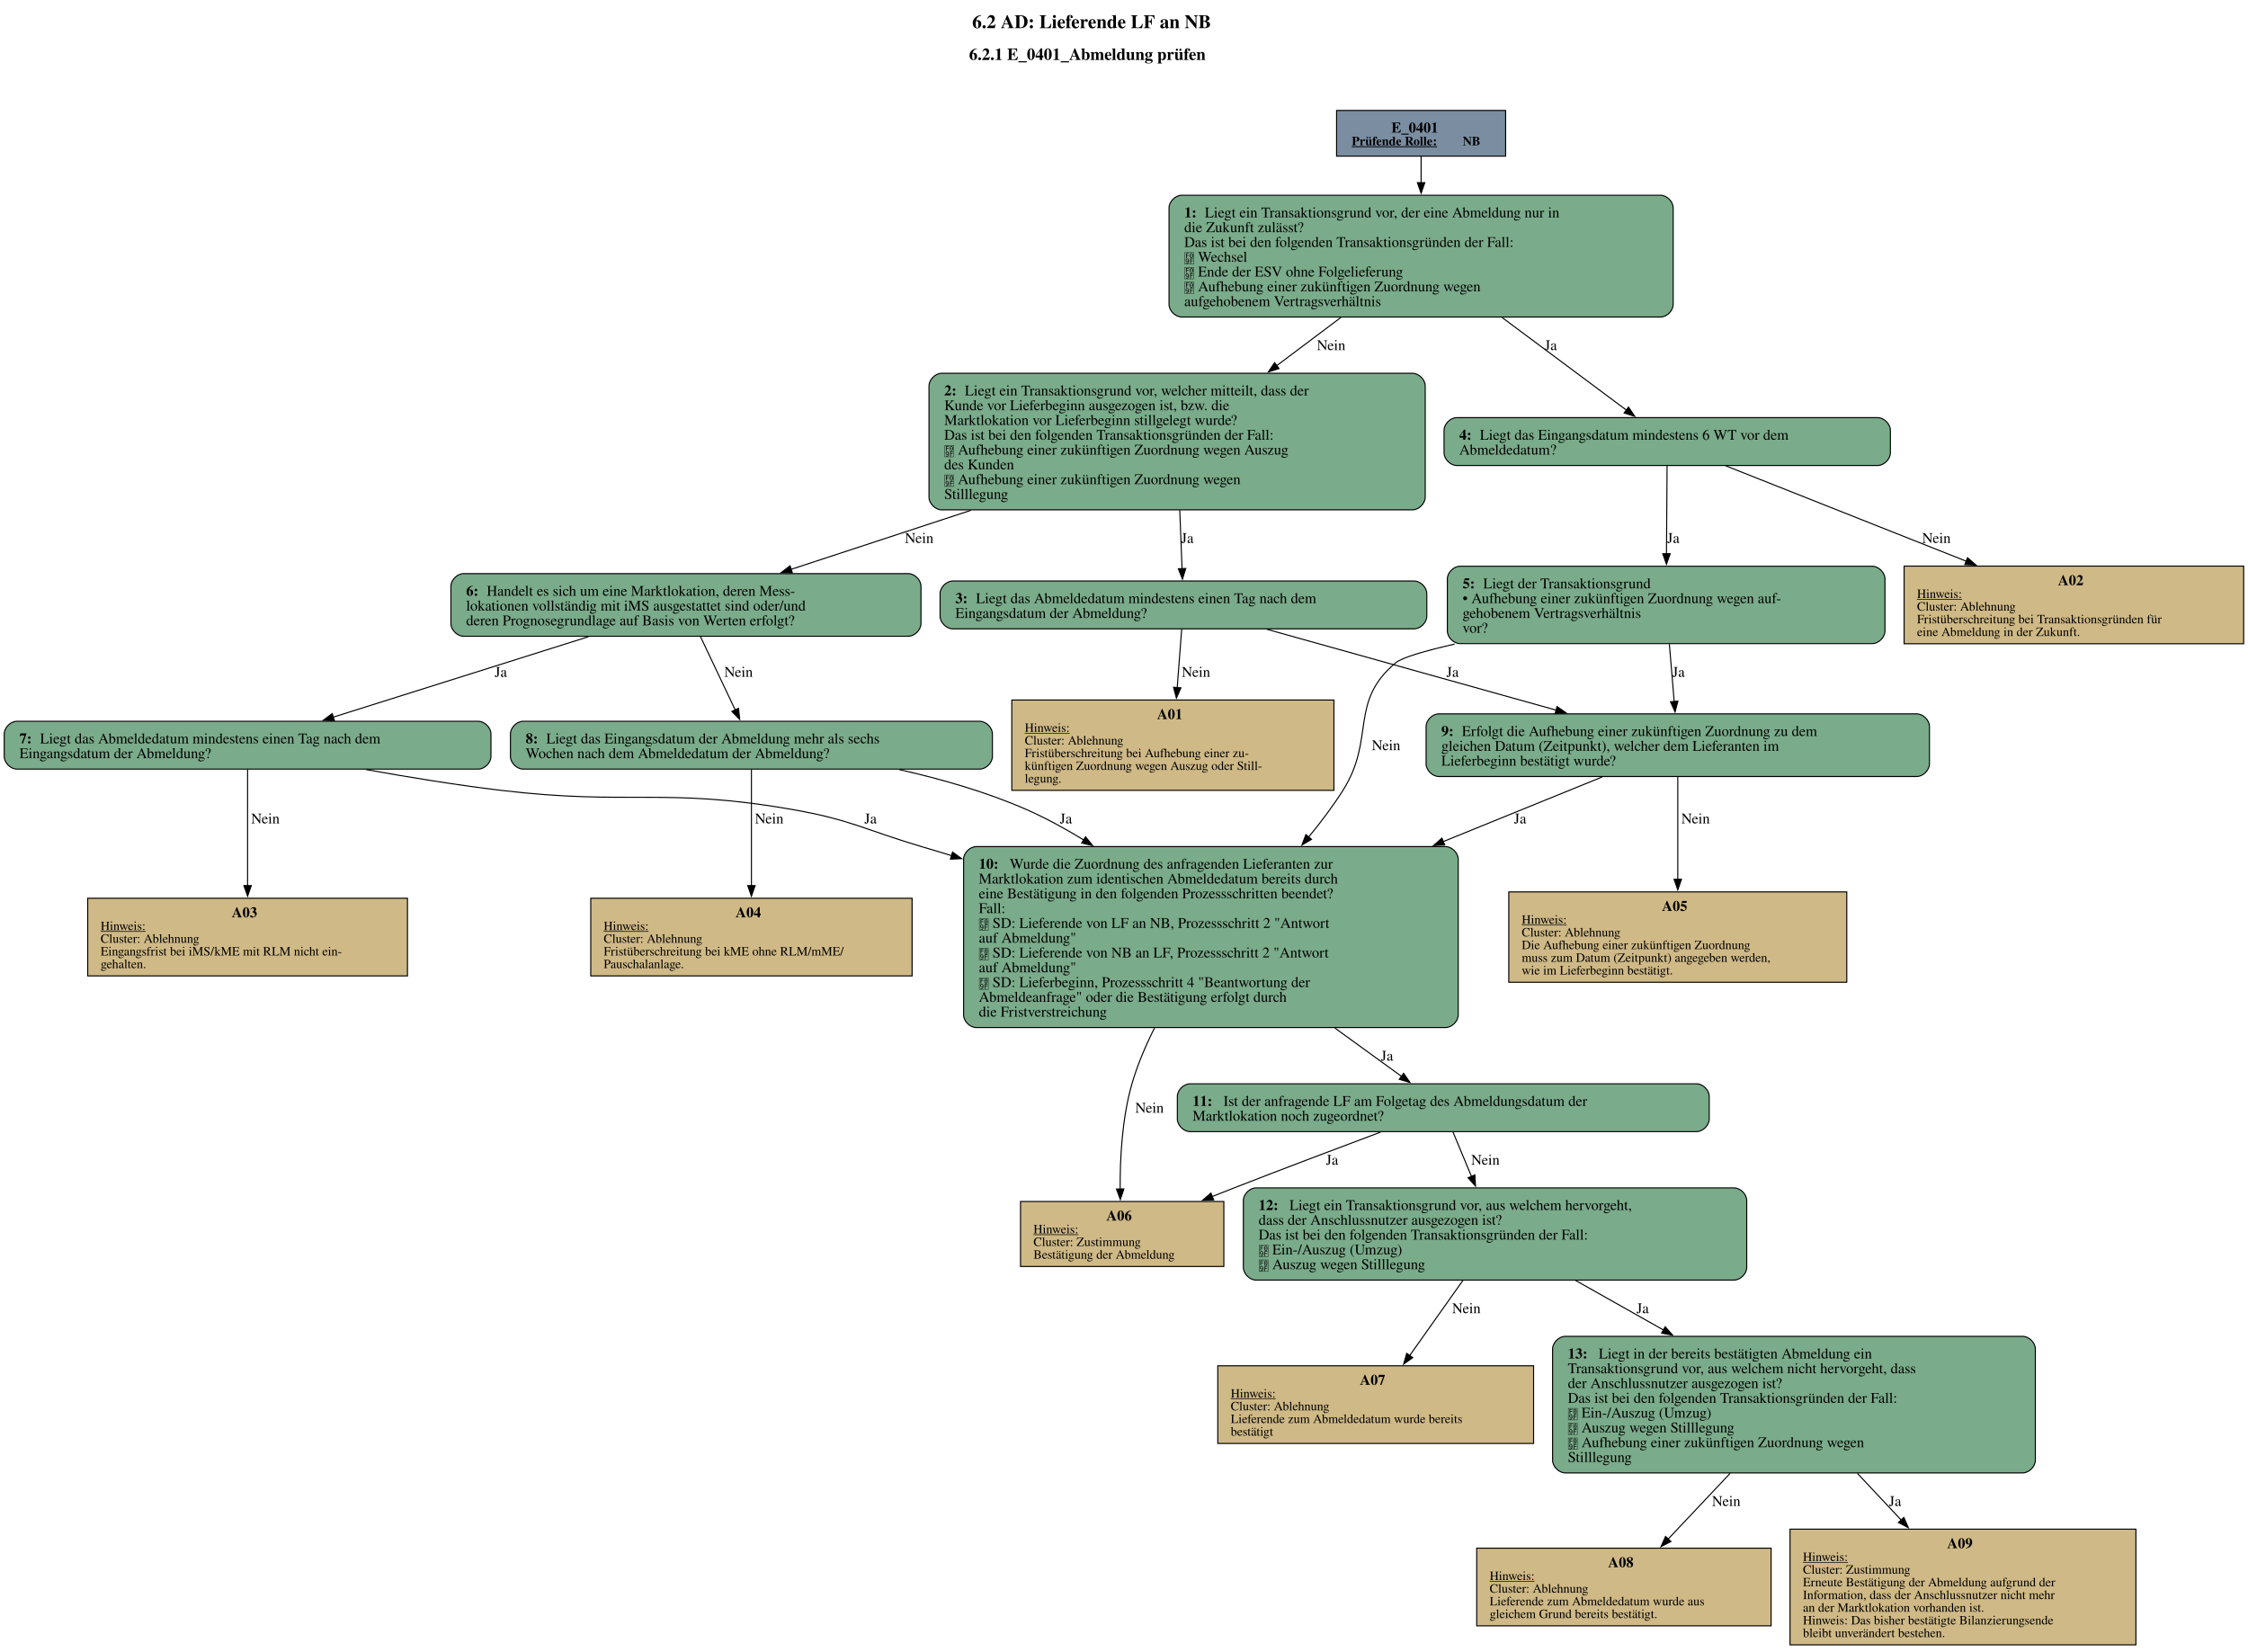
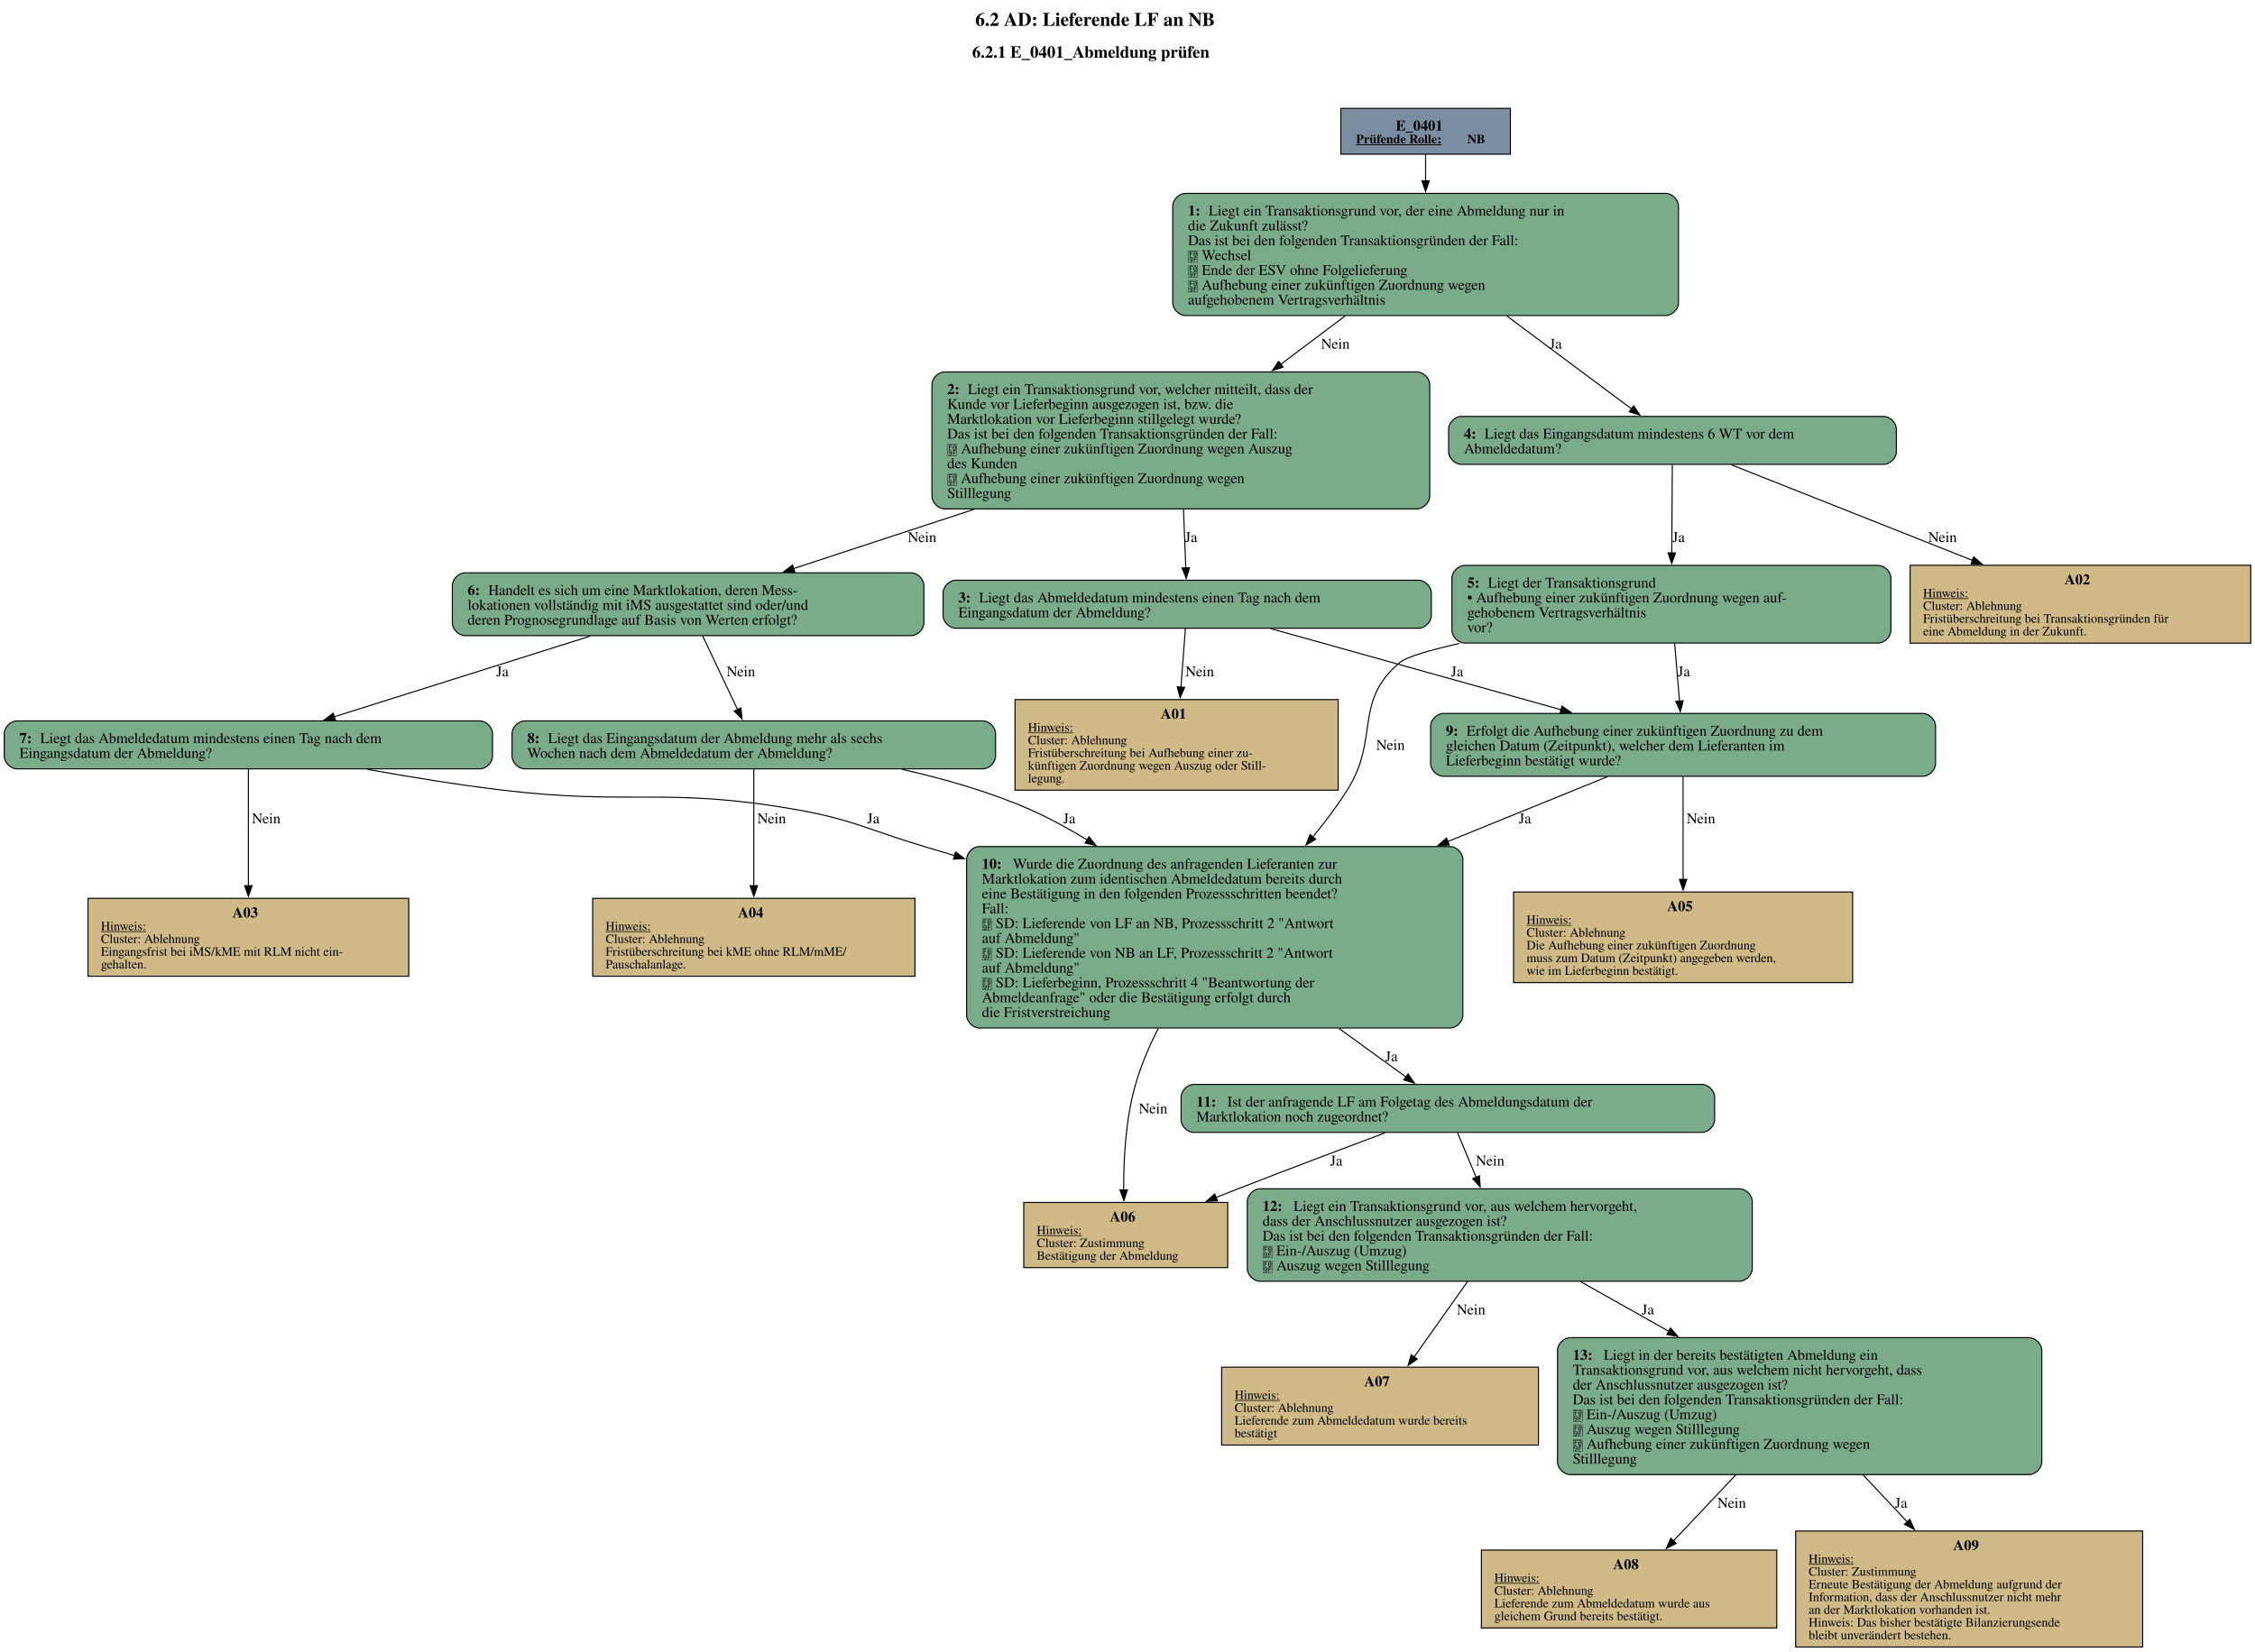
- <svg xmlns="http://www.w3.org/2000/svg" width="98pt" height="72pt" viewBox="0.00 0.00 98.32 72.00">
-   <g id="graph0" class="graph" transform="scale(0.0461977 0.0461977) rotate(0) translate(4 1554.52)">
+ <svg xmlns="http://www.w3.org/2000/svg" width="2128pt" height="1559pt" viewBox="0.00 0.00 2128.14 1558.52">
+   <g id="graph0" class="graph" transform="scale(1 1) rotate(0) translate(4 1554.52)">
    <text text-anchor="start" x="916.44" y="-1530.42" font-family="Times,serif" font-weight="bold" font-size="18.00">6.2 AD: Lieferende LF an NB</text>
    <text text-anchor="start" x="913.44" y="-1500.32" font-family="Times,serif" font-weight="bold" font-size="16.00">6.2.1 E_0401_Abmeldung prüfen</text>
    <g id="node1" class="node">
      <polygon fill="#7a8da1" stroke="black" points="1421.43,-1452.52 1261.38,-1452.52 1261.38,-1409.24 1421.43,-1409.24 1421.43,-1452.52" />
      <text text-anchor="start" x="1313.28" y="-1431.58" font-family="Times,serif" font-weight="bold" font-size="14.00">E_0401</text>
      <text text-anchor="start" x="1275.78" y="-1419.48" font-family="Times,serif" font-weight="bold" text-decoration="underline" font-size="12.00">Prüfende Rolle:</text>
      <text text-anchor="start" x="1380.78" y="-1419.48" font-family="Times,serif" font-weight="bold" font-size="12.00"> NB</text>
    </g>
    <g id="node2" class="node">
      <path fill="#7aab8a" stroke="black" d="M1568.05,-1372.24C1568.05,-1372.24 1114.75,-1372.24 1114.75,-1372.24 1108.75,-1372.24 1102.75,-1366.24 1102.75,-1360.24 1102.75,-1360.24 1102.75,-1268.96 1102.75,-1268.96 1102.75,-1262.96 1108.75,-1256.96 1114.75,-1256.96 1114.75,-1256.96 1568.05,-1256.96 1568.05,-1256.96 1574.05,-1256.96 1580.05,-1262.96 1580.05,-1268.96 1580.05,-1268.96 1580.05,-1360.24 1580.05,-1360.24 1580.05,-1366.24 1574.05,-1372.24 1568.05,-1372.24" />
      <text text-anchor="start" x="1117.15" y="-1351.3" font-family="Times,serif" font-weight="bold" font-size="14.00">1: </text>
      <text text-anchor="start" x="1136.65" y="-1351.3" font-family="Times,serif" font-size="14.00">Liegt ein Transaktionsgrund vor, der eine Abmeldung nur in</text>
      <text text-anchor="start" x="1117.15" y="-1337.3" font-family="Times,serif" font-size="14.00">die Zukunft zulässt?</text>
      <text text-anchor="start" x="1117.15" y="-1323.3" font-family="Times,serif" font-size="14.00">Das ist bei den folgenden Transaktionsgründen der Fall:</text>
      <text text-anchor="start" x="1117.15" y="-1309.3" font-family="Times,serif" font-size="14.00"> Wechsel</text>
      <text text-anchor="start" x="1117.15" y="-1295.3" font-family="Times,serif" font-size="14.00"> Ende der ESV ohne Folgelieferung</text>
      <text text-anchor="start" x="1117.15" y="-1281.3" font-family="Times,serif" font-size="14.00"> Aufhebung einer zukünftigen Zuordnung wegen</text>
      <text text-anchor="start" x="1117.15" y="-1267.3" font-family="Times,serif" font-size="14.00">aufgehobenem Vertragsverhältnis</text>
    </g>
    <g id="edge1" class="edge">
      <path fill="none" stroke="black" d="M1341.4,-1408.92C1341.4,-1401.67 1341.4,-1393.1 1341.4,-1384.14" />
      <polygon fill="black" stroke="black" points="1344.9,-1384.17 1341.4,-1374.17 1337.9,-1384.17 1344.9,-1384.17" />
    </g>
    <g id="node3" class="node">
      <path fill="#7aab8a" stroke="black" d="M1333.3,-1203.71C1333.3,-1203.71 887.5,-1203.71 887.5,-1203.71 881.5,-1203.71 875.5,-1197.71 875.5,-1191.71 875.5,-1191.71 875.5,-1086.43 875.5,-1086.43 875.5,-1080.43 881.5,-1074.43 887.5,-1074.43 887.5,-1074.43 1333.3,-1074.43 1333.3,-1074.43 1339.3,-1074.43 1345.3,-1080.43 1345.3,-1086.43 1345.3,-1086.43 1345.3,-1191.71 1345.3,-1191.71 1345.3,-1197.71 1339.3,-1203.71 1333.3,-1203.71" />
      <text text-anchor="start" x="889.9" y="-1182.77" font-family="Times,serif" font-weight="bold" font-size="14.00">2: </text>
      <text text-anchor="start" x="909.4" y="-1182.77" font-family="Times,serif" font-size="14.00">Liegt ein Transaktionsgrund vor, welcher mitteilt, dass der</text>
      <text text-anchor="start" x="889.9" y="-1168.77" font-family="Times,serif" font-size="14.00">Kunde vor Lieferbeginn ausgezogen ist, bzw. die</text>
      <text text-anchor="start" x="889.9" y="-1154.77" font-family="Times,serif" font-size="14.00">Marktlokation vor Lieferbeginn stillgelegt wurde?</text>
      <text text-anchor="start" x="889.9" y="-1140.77" font-family="Times,serif" font-size="14.00">Das ist bei den folgenden Transaktionsgründen der Fall:</text>
      <text text-anchor="start" x="889.9" y="-1126.77" font-family="Times,serif" font-size="14.00"> Aufhebung einer zukünftigen Zuordnung wegen Auszug</text>
      <text text-anchor="start" x="889.9" y="-1112.77" font-family="Times,serif" font-size="14.00">des Kunden</text>
      <text text-anchor="start" x="889.9" y="-1098.77" font-family="Times,serif" font-size="14.00"> Aufhebung einer zukünftigen Zuordnung wegen</text>
      <text text-anchor="start" x="889.9" y="-1084.77" font-family="Times,serif" font-size="14.00">Stilllegung</text>
    </g>
    <g id="edge3" class="edge">
      <path fill="none" stroke="black" d="M1265.44,-1256.54C1246.06,-1241.98 1224.98,-1226.14 1204.79,-1210.98" />
      <polygon fill="black" stroke="black" points="1206.9,-1208.18 1196.8,-1204.98 1202.7,-1213.78 1206.9,-1208.18" />
      <text text-anchor="middle" x="1256.28" y="-1225.66" font-family="Times,serif" font-size="14.00">Nein</text>
    </g>
    <g id="node6" class="node">
      <path fill="#7aab8a" stroke="black" d="M1773.68,-1161.71C1773.68,-1161.71 1375.12,-1161.71 1375.12,-1161.71 1369.12,-1161.71 1363.12,-1155.71 1363.12,-1149.71 1363.12,-1149.71 1363.12,-1128.43 1363.12,-1128.43 1363.12,-1122.43 1369.12,-1116.43 1375.12,-1116.43 1375.12,-1116.43 1773.68,-1116.43 1773.68,-1116.43 1779.68,-1116.43 1785.68,-1122.43 1785.68,-1128.43 1785.68,-1128.43 1785.68,-1149.71 1785.68,-1149.71 1785.68,-1155.71 1779.68,-1161.71 1773.68,-1161.71" />
      <text text-anchor="start" x="1377.53" y="-1140.77" font-family="Times,serif" font-weight="bold" font-size="14.00">4: </text>
      <text text-anchor="start" x="1397.03" y="-1140.77" font-family="Times,serif" font-size="14.00">Liegt das Eingangsdatum mindestens 6 WT vor dem</text>
      <text text-anchor="start" x="1377.53" y="-1126.77" font-family="Times,serif" font-size="14.00">Abmeldedatum?</text>
    </g>
    <g id="edge2" class="edge">
      <path fill="none" stroke="black" d="M1418.02,-1256.54C1457.49,-1227.14 1503.92,-1192.56 1535.87,-1168.76" />
      <polygon fill="black" stroke="black" points="1537.75,-1171.73 1543.68,-1162.95 1533.57,-1166.12 1537.75,-1171.73" />
      <text text-anchor="middle" x="1464.15" y="-1225.66" font-family="Times,serif" font-size="14.00">Ja</text>
    </g>
    <g id="node4" class="node">
      <path fill="#7aab8a" stroke="black" d="M1334.8,-1007.06C1334.8,-1007.06 898,-1007.06 898,-1007.06 892,-1007.06 886,-1001.06 886,-995.06 886,-995.06 886,-973.78 886,-973.78 886,-967.78 892,-961.78 898,-961.78 898,-961.78 1334.8,-961.78 1334.8,-961.78 1340.8,-961.78 1346.8,-967.78 1346.8,-973.78 1346.8,-973.78 1346.8,-995.06 1346.8,-995.06 1346.8,-1001.06 1340.8,-1007.06 1334.8,-1007.06" />
      <text text-anchor="start" x="900.4" y="-986.12" font-family="Times,serif" font-weight="bold" font-size="14.00">3: </text>
      <text text-anchor="start" x="919.9" y="-986.12" font-family="Times,serif" font-size="14.00">Liegt das Abmeldedatum mindestens einen Tag nach dem</text>
      <text text-anchor="start" x="900.4" y="-972.12" font-family="Times,serif" font-size="14.00">Eingangsdatum der Abmeldung?</text>
    </g>
    <g id="edge4" class="edge">
      <path fill="none" stroke="black" d="M1112.91,-1074.22C1113.66,-1055.02 1114.46,-1034.74 1115.1,-1018.42" />
      <polygon fill="black" stroke="black" points="1118.58,-1018.94 1115.48,-1008.81 1111.59,-1018.67 1118.58,-1018.94" />
      <text text-anchor="middle" x="1120.15" y="-1043.13" font-family="Times,serif" font-size="14.00">Ja</text>
    </g>
    <g id="node9" class="node">
      <path fill="#7aab8a" stroke="black" d="M855.92,-1014.06C855.92,-1014.06 434.88,-1014.06 434.88,-1014.06 428.88,-1014.06 422.88,-1008.06 422.88,-1002.06 422.88,-1002.06 422.88,-966.78 422.88,-966.78 422.88,-960.78 428.88,-954.78 434.88,-954.78 434.88,-954.78 855.92,-954.78 855.92,-954.78 861.92,-954.78 867.92,-960.78 867.92,-966.78 867.92,-966.78 867.92,-1002.06 867.92,-1002.06 867.92,-1008.06 861.92,-1014.06 855.92,-1014.06" />
      <text text-anchor="start" x="437.27" y="-993.12" font-family="Times,serif" font-weight="bold" font-size="14.00">6: </text>
      <text text-anchor="start" x="456.77" y="-993.12" font-family="Times,serif" font-size="14.00">Handelt es sich um eine Marktlokation, deren Mess-</text>
      <text text-anchor="start" x="437.27" y="-979.12" font-family="Times,serif" font-size="14.00">lokationen vollständig mit iMS ausgestattet sind oder/und</text>
      <text text-anchor="start" x="437.27" y="-965.12" font-family="Times,serif" font-size="14.00">deren Prognosegrundlage auf Basis von Werten erfolgt?</text>
    </g>
    <g id="edge5" class="edge">
      <path fill="none" stroke="black" d="M915.22,-1074C856.52,-1054.73 794.57,-1034.39 744.85,-1018.07" />
      <polygon fill="black" stroke="black" points="746.14,-1014.81 735.54,-1015.01 743.95,-1021.46 746.14,-1014.81" />
      <text text-anchor="middle" x="866.27" y="-1043.13" font-family="Times,serif" font-size="14.00">Nein</text>
    </g>
    <g id="node5" class="node">
      <polygon fill="#cfb986" stroke="black" points="1258.89,-894.41 953.91,-894.41 953.91,-808.89 1258.89,-808.89 1258.89,-894.41" />
      <text text-anchor="start" x="1091.4" y="-876.35" font-family="Times,serif" font-weight="bold" font-size="14.00">A01</text>
      <text text-anchor="start" x="966.15" y="-864.25" font-family="Times,serif" text-decoration="underline" font-size="12.00">Hinweis:</text>
      <text text-anchor="start" x="966.15" y="-852.25" font-family="Times,serif" font-size="12.00">Cluster: Ablehnung</text>
      <text text-anchor="start" x="966.15" y="-840.25" font-family="Times,serif" font-size="12.00">Fristüberschreitung bei Aufhebung einer zu-</text>
      <text text-anchor="start" x="966.15" y="-828.25" font-family="Times,serif" font-size="12.00">künftigen Zuordnung wegen Auszug oder Still-</text>
      <text text-anchor="start" x="966.15" y="-816.25" font-family="Times,serif" font-size="12.00">legung.</text>
    </g>
    <g id="edge6" class="edge">
      <path fill="none" stroke="black" d="M1114.73,-961.53C1113.56,-946.34 1111.96,-925.41 1110.48,-905.95" />
      <polygon fill="black" stroke="black" points="1113.99,-905.94 1109.73,-896.23 1107.01,-906.47 1113.99,-905.94" />
      <text text-anchor="middle" x="1128.28" y="-916.36" font-family="Times,serif" font-size="14.00">Nein</text>
    </g>
    <g id="node14" class="node">
      <path fill="#7aab8a" stroke="black" d="M1810.68,-881.29C1810.68,-881.29 1358.12,-881.29 1358.12,-881.29 1352.12,-881.29 1346.12,-875.29 1346.12,-869.29 1346.12,-869.29 1346.12,-834.01 1346.12,-834.01 1346.12,-828.01 1352.12,-822.01 1358.12,-822.01 1358.12,-822.01 1810.68,-822.01 1810.68,-822.01 1816.68,-822.01 1822.68,-828.01 1822.68,-834.01 1822.68,-834.01 1822.68,-869.29 1822.68,-869.29 1822.68,-875.29 1816.68,-881.29 1810.68,-881.29" />
      <text text-anchor="start" x="1360.53" y="-860.35" font-family="Times,serif" font-weight="bold" font-size="14.00">9: </text>
      <text text-anchor="start" x="1380.03" y="-860.35" font-family="Times,serif" font-size="14.00">Erfolgt die Aufhebung einer zukünftigen Zuordnung zu dem</text>
      <text text-anchor="start" x="1360.53" y="-846.35" font-family="Times,serif" font-size="14.00">gleichen Datum (Zeitpunkt), welcher dem Lieferanten im</text>
      <text text-anchor="start" x="1360.53" y="-832.35" font-family="Times,serif" font-size="14.00">Lieferbeginn bestätigt wurde?</text>
    </g>
    <g id="edge7" class="edge">
      <path fill="none" stroke="black" d="M1195.53,-961.31C1270.56,-940.34 1384.16,-908.6 1469.23,-884.83" />
      <polygon fill="black" stroke="black" points="1470.1,-888.22 1478.79,-882.16 1468.21,-881.48 1470.1,-888.22" />
      <text text-anchor="middle" x="1371.15" y="-916.36" font-family="Times,serif" font-size="14.00">Ja</text>
    </g>
    <g id="node7" class="node">
      <polygon fill="#cfb986" stroke="black" points="2120.14,-1021.18 1798.66,-1021.18 1798.66,-947.66 2120.14,-947.66 2120.14,-1021.18" />
      <text text-anchor="start" x="1944.4" y="-1003.12" font-family="Times,serif" font-weight="bold" font-size="14.00">A02</text>
      <text text-anchor="start" x="1810.9" y="-991.02" font-family="Times,serif" text-decoration="underline" font-size="12.00">Hinweis:</text>
      <text text-anchor="start" x="1810.9" y="-979.02" font-family="Times,serif" font-size="12.00">Cluster: Ablehnung</text>
      <text text-anchor="start" x="1810.9" y="-967.02" font-family="Times,serif" font-size="12.00">Fristüberschreitung bei Transaktionsgründen für</text>
      <text text-anchor="start" x="1810.9" y="-955.02" font-family="Times,serif" font-size="12.00">eine Abmeldung in der Zukunft.</text>
    </g>
    <g id="edge8" class="edge">
      <path fill="none" stroke="black" d="M1629.97,-1116.04C1689.32,-1092.51 1784.66,-1054.7 1857.54,-1025.81" />
      <polygon fill="black" stroke="black" points="1858.71,-1029.11 1866.72,-1022.17 1856.13,-1022.6 1858.71,-1029.11" />
      <text text-anchor="middle" x="1829.28" y="-1043.13" font-family="Times,serif" font-size="14.00">Nein</text>
    </g>
    <g id="node8" class="node">
      <path fill="#7aab8a" stroke="black" d="M1768.55,-1021.06C1768.55,-1021.06 1378.25,-1021.06 1378.25,-1021.06 1372.25,-1021.06 1366.25,-1015.06 1366.25,-1009.06 1366.25,-1009.06 1366.25,-959.78 1366.25,-959.78 1366.25,-953.78 1372.25,-947.78 1378.25,-947.78 1378.25,-947.78 1768.55,-947.78 1768.55,-947.78 1774.55,-947.78 1780.55,-953.78 1780.55,-959.78 1780.55,-959.78 1780.55,-1009.06 1780.55,-1009.06 1780.55,-1015.06 1774.55,-1021.06 1768.55,-1021.06" />
      <text text-anchor="start" x="1380.65" y="-1000.12" font-family="Times,serif" font-weight="bold" font-size="14.00">5: </text>
      <text text-anchor="start" x="1400.15" y="-1000.12" font-family="Times,serif" font-size="14.00">Liegt der Transaktionsgrund</text>
      <text text-anchor="start" x="1380.65" y="-986.12" font-family="Times,serif" font-size="14.00">• Aufhebung einer zukünftigen Zuordnung wegen auf-</text>
      <text text-anchor="start" x="1380.65" y="-972.12" font-family="Times,serif" font-size="14.00">gehobenem Vertragsverhältnis</text>
      <text text-anchor="start" x="1380.65" y="-958.12" font-family="Times,serif" font-size="14.00">vor?</text>
    </g>
    <g id="edge9" class="edge">
      <path fill="none" stroke="black" d="M1574.26,-1116.2C1574.11,-1094.56 1573.89,-1060.73 1573.71,-1032.9" />
      <polygon fill="black" stroke="black" points="1577.21,-1032.89 1573.65,-1022.91 1570.21,-1032.93 1577.21,-1032.89" />
      <text text-anchor="middle" x="1580.15" y="-1043.13" font-family="Times,serif" font-size="14.00">Ja</text>
    </g>
    <g id="edge10" class="edge">
      <path fill="none" stroke="black" d="M1576.43,-947.34C1577.86,-930.35 1579.57,-910.03 1581.04,-892.57" />
      <polygon fill="black" stroke="black" points="1584.49,-893.35 1581.84,-883.09 1577.51,-892.76 1584.49,-893.35" />
      <text text-anchor="middle" x="1585.15" y="-916.36" font-family="Times,serif" font-size="14.00">Ja</text>
    </g>
    <g id="node16" class="node">
      <path fill="#7aab8a" stroke="black" d="M1364.55,-755.64C1364.55,-755.64 920.25,-755.64 920.25,-755.64 914.25,-755.64 908.25,-749.64 908.25,-743.64 908.25,-743.64 908.25,-596.36 908.25,-596.36 908.25,-590.36 914.25,-584.36 920.25,-584.36 920.25,-584.36 1364.55,-584.36 1364.55,-584.36 1370.55,-584.36 1376.55,-590.36 1376.55,-596.36 1376.55,-596.36 1376.55,-743.64 1376.55,-743.64 1376.55,-749.64 1370.55,-755.64 1364.55,-755.64" />
      <text text-anchor="start" x="922.65" y="-734.7" font-family="Times,serif" font-weight="bold" font-size="14.00">10: </text>
      <text text-anchor="start" x="951.9" y="-734.7" font-family="Times,serif" font-size="14.00">Wurde die Zuordnung des anfragenden Lieferanten zur</text>
      <text text-anchor="start" x="922.65" y="-720.7" font-family="Times,serif" font-size="14.00">Marktlokation zum identischen Abmeldedatum bereits durch</text>
      <text text-anchor="start" x="922.65" y="-706.7" font-family="Times,serif" font-size="14.00">eine Bestätigung in den folgenden Prozessschritten beendet?</text>
      <text text-anchor="start" x="922.65" y="-692.7" font-family="Times,serif" font-size="14.00">Fall:</text>
      <text text-anchor="start" x="922.65" y="-678.7" font-family="Times,serif" font-size="14.00"> SD: Lieferende von LF an NB, Prozessschritt 2 "Antwort</text>
      <text text-anchor="start" x="922.65" y="-664.7" font-family="Times,serif" font-size="14.00">auf Abmeldung"</text>
      <text text-anchor="start" x="922.65" y="-650.7" font-family="Times,serif" font-size="14.00"> SD: Lieferende von NB an LF, Prozessschritt 2 "Antwort</text>
      <text text-anchor="start" x="922.65" y="-636.7" font-family="Times,serif" font-size="14.00">auf Abmeldung"</text>
      <text text-anchor="start" x="922.65" y="-622.7" font-family="Times,serif" font-size="14.00"> SD: Lieferbeginn, Prozessschritt 4 "Beantwortung der</text>
      <text text-anchor="start" x="922.65" y="-608.7" font-family="Times,serif" font-size="14.00">Abmeldeanfrage" oder die Bestätigung erfolgt durch</text>
      <text text-anchor="start" x="922.65" y="-594.7" font-family="Times,serif" font-size="14.00">die Fristverstreichung</text>
    </g>
    <g id="edge11" class="edge">
      <path fill="none" stroke="black" d="M1373.12,-947.35C1344.96,-940.92 1323.45,-934.68 1317.4,-929.66 1272.69,-892.56 1298.48,-857.97 1267.4,-808.89 1257.88,-793.86 1246.67,-778.91 1234.94,-764.71" />
      <polygon fill="black" stroke="black" points="1237.68,-762.52 1228.56,-757.13 1232.32,-767.03 1237.68,-762.52" />
      <text text-anchor="middle" x="1308.28" y="-846.97" font-family="Times,serif" font-size="14.00">Nein</text>
    </g>
    <g id="node10" class="node">
      <path fill="#7aab8a" stroke="black" d="M448.8,-874.29C448.8,-874.29 12,-874.29 12,-874.29 6,-874.29 0,-868.29 0,-862.29 0,-862.29 0,-841.01 0,-841.01 0,-835.01 6,-829.01 12,-829.01 12,-829.01 448.8,-829.01 448.8,-829.01 454.8,-829.01 460.8,-835.01 460.8,-841.01 460.8,-841.01 460.8,-862.29 460.8,-862.29 460.8,-868.29 454.8,-874.29 448.8,-874.29" />
      <text text-anchor="start" x="14.4" y="-853.35" font-family="Times,serif" font-weight="bold" font-size="14.00">7: </text>
      <text text-anchor="start" x="33.9" y="-853.35" font-family="Times,serif" font-size="14.00">Liegt das Abmeldedatum mindestens einen Tag nach dem</text>
      <text text-anchor="start" x="14.4" y="-839.35" font-family="Times,serif" font-size="14.00">Eingangsdatum der Abmeldung?</text>
    </g>
    <g id="edge12" class="edge">
      <path fill="none" stroke="black" d="M553.04,-954.32C480.61,-931.49 380.78,-900.04 311.43,-878.18" />
      <polygon fill="black" stroke="black" points="312.6,-874.88 302.01,-875.22 310.5,-881.56 312.6,-874.88" />
      <text text-anchor="middle" x="470.15" y="-916.36" font-family="Times,serif" font-size="14.00">Ja</text>
    </g>
    <g id="node12" class="node">
      <path fill="#7aab8a" stroke="black" d="M923.55,-874.29C923.55,-874.29 491.25,-874.29 491.25,-874.29 485.25,-874.29 479.25,-868.29 479.25,-862.29 479.25,-862.29 479.25,-841.01 479.25,-841.01 479.25,-835.01 485.25,-829.01 491.25,-829.01 491.25,-829.01 923.55,-829.01 923.55,-829.01 929.55,-829.01 935.55,-835.01 935.55,-841.01 935.55,-841.01 935.55,-862.29 935.55,-862.29 935.55,-868.29 929.55,-874.29 923.55,-874.29" />
      <text text-anchor="start" x="493.65" y="-853.35" font-family="Times,serif" font-weight="bold" font-size="14.00">8: </text>
      <text text-anchor="start" x="513.15" y="-853.35" font-family="Times,serif" font-size="14.00">Liegt das Eingangsdatum der Abmeldung mehr als sechs</text>
      <text text-anchor="start" x="493.65" y="-839.35" font-family="Times,serif" font-size="14.00">Wochen nach dem Abmeldedatum der Abmeldung?</text>
    </g>
    <g id="edge13" class="edge">
      <path fill="none" stroke="black" d="M659.16,-954.4C668.93,-933.8 682.04,-906.14 692.13,-884.86" />
      <polygon fill="black" stroke="black" points="695.18,-886.59 696.3,-876.05 688.86,-883.59 695.18,-886.59" />
      <text text-anchor="middle" x="695.27" y="-916.36" font-family="Times,serif" font-size="14.00">Nein</text>
    </g>
    <g id="node11" class="node">
      <polygon fill="#cfb986" stroke="black" points="381.76,-706.76 79.03,-706.76 79.03,-633.24 381.76,-633.24 381.76,-706.76" />
      <text text-anchor="start" x="215.4" y="-688.7" font-family="Times,serif" font-weight="bold" font-size="14.00">A03</text>
      <text text-anchor="start" x="91.27" y="-676.6" font-family="Times,serif" text-decoration="underline" font-size="12.00">Hinweis:</text>
      <text text-anchor="start" x="91.27" y="-664.6" font-family="Times,serif" font-size="12.00">Cluster: Ablehnung</text>
      <text text-anchor="start" x="91.27" y="-652.6" font-family="Times,serif" font-size="12.00">Eingangsfrist bei iMS/kME mit RLM nicht ein-</text>
      <text text-anchor="start" x="91.27" y="-640.6" font-family="Times,serif" font-size="12.00">gehalten.</text>
    </g>
    <g id="edge14" class="edge">
      <path fill="none" stroke="black" d="M230.4,-828.62C230.4,-801.31 230.4,-754.02 230.4,-718.34" />
      <polygon fill="black" stroke="black" points="233.9,-718.72 230.4,-708.72 226.9,-718.72 233.9,-718.72" />
      <text text-anchor="middle" x="247.27" y="-777.59" font-family="Times,serif" font-size="14.00">Nein</text>
    </g>
    <g id="edge15" class="edge">
      <path fill="none" stroke="black" d="M342.67,-828.56C382.83,-821.33 428.51,-813.89 470.4,-808.89 592.02,-794.37 624.73,-811.88 745.4,-790.89 801.43,-781.14 813.9,-771.87 868.4,-755.64 877.76,-752.85 887.3,-750 896.92,-747.1" />
      <polygon fill="black" stroke="black" points="897.82,-750.48 906.38,-744.24 895.8,-743.78 897.82,-750.48" />
      <text text-anchor="middle" x="820.15" y="-777.59" font-family="Times,serif" font-size="14.00">Ja</text>
    </g>
    <g id="node13" class="node">
      <polygon fill="#cfb986" stroke="black" points="859.51,-706.76 555.28,-706.76 555.28,-633.24 859.51,-633.24 859.51,-706.76" />
      <text text-anchor="start" x="692.4" y="-688.7" font-family="Times,serif" font-weight="bold" font-size="14.00">A04</text>
      <text text-anchor="start" x="567.52" y="-676.6" font-family="Times,serif" text-decoration="underline" font-size="12.00">Hinweis:</text>
      <text text-anchor="start" x="567.52" y="-664.6" font-family="Times,serif" font-size="12.00">Cluster: Ablehnung</text>
      <text text-anchor="start" x="567.52" y="-652.6" font-family="Times,serif" font-size="12.00">Fristüberschreitung bei kME ohne RLM/mME/</text>
      <text text-anchor="start" x="567.52" y="-640.6" font-family="Times,serif" font-size="12.00">Pauschalanlage.</text>
    </g>
    <g id="edge16" class="edge">
      <path fill="none" stroke="black" d="M707.4,-828.62C707.4,-801.31 707.4,-754.02 707.4,-718.34" />
      <polygon fill="black" stroke="black" points="710.9,-718.72 707.4,-708.72 703.9,-718.72 710.9,-718.72" />
      <text text-anchor="middle" x="724.27" y="-777.59" font-family="Times,serif" font-size="14.00">Nein</text>
    </g>
    <g id="edge17" class="edge">
      <path fill="none" stroke="black" d="M847.45,-828.52C887.2,-819.57 929.86,-807.35 967.4,-790.89 985.76,-782.84 1004.21,-772.8 1021.91,-761.97" />
      <polygon fill="black" stroke="black" points="1023.74,-764.95 1030.36,-756.68 1020.03,-759.01 1023.74,-764.95" />
      <text text-anchor="middle" x="1005.15" y="-777.59" font-family="Times,serif" font-size="14.00">Ja</text>
    </g>
    <g id="node15" class="node">
      <polygon fill="#cfb986" stroke="black" points="1744.39,-712.76 1424.41,-712.76 1424.41,-627.24 1744.39,-627.24 1744.39,-712.76" />
      <text text-anchor="start" x="1569.4" y="-694.7" font-family="Times,serif" font-weight="bold" font-size="14.00">A05</text>
      <text text-anchor="start" x="1436.65" y="-682.6" font-family="Times,serif" text-decoration="underline" font-size="12.00">Hinweis:</text>
      <text text-anchor="start" x="1436.65" y="-670.6" font-family="Times,serif" font-size="12.00">Cluster: Ablehnung</text>
      <text text-anchor="start" x="1436.65" y="-658.6" font-family="Times,serif" font-size="12.00">Die Aufhebung einer zukünftigen Zuordnung</text>
      <text text-anchor="start" x="1436.65" y="-646.6" font-family="Times,serif" font-size="12.00">muss zum Datum (Zeitpunkt) angegeben werden,</text>
      <text text-anchor="start" x="1436.65" y="-634.6" font-family="Times,serif" font-size="12.00">wie im Lieferbeginn bestätigt.</text>
    </g>
    <g id="edge18" class="edge">
      <path fill="none" stroke="black" d="M1584.4,-821.79C1584.4,-795.64 1584.4,-756.44 1584.4,-724.57" />
      <polygon fill="black" stroke="black" points="1587.9,-724.7 1584.4,-714.7 1580.9,-724.7 1587.9,-724.7" />
      <text text-anchor="middle" x="1601.28" y="-777.59" font-family="Times,serif" font-size="14.00">Nein</text>
    </g>
    <g id="edge19" class="edge">
      <path fill="none" stroke="black" d="M1512.89,-821.59C1471.46,-804.75 1416.84,-782.54 1362.3,-760.38" />
      <polygon fill="black" stroke="black" points="1363.74,-757.19 1353.16,-756.66 1361.11,-763.67 1363.74,-757.19" />
      <text text-anchor="middle" x="1435.15" y="-777.59" font-family="Times,serif" font-size="14.00">Ja</text>
    </g>
    <g id="node17" class="node">
      <polygon fill="#cfb986" stroke="black" points="1154.64,-419.7 962.16,-419.7 962.16,-358.18 1154.64,-358.18 1154.64,-419.7" />
      <text text-anchor="start" x="1043.4" y="-401.64" font-family="Times,serif" font-weight="bold" font-size="14.00">A06</text>
      <text text-anchor="start" x="974.4" y="-389.54" font-family="Times,serif" text-decoration="underline" font-size="12.00">Hinweis:</text>
      <text text-anchor="start" x="974.4" y="-377.54" font-family="Times,serif" font-size="12.00">Cluster: Zustimmung</text>
      <text text-anchor="start" x="974.4" y="-365.54" font-family="Times,serif" font-size="12.00">Bestätigung der Abmeldung</text>
    </g>
    <g id="edge21" class="edge">
      <path fill="none" stroke="black" d="M1088.98,-583.91C1080.47,-566.97 1072.79,-548.9 1067.65,-531.11 1058.22,-498.44 1056.28,-459.83 1056.49,-431.25" />
      <polygon fill="black" stroke="black" points="1059.99,-431.62 1056.66,-421.56 1052.99,-431.5 1059.99,-431.62" />
      <text text-anchor="middle" x="1084.28" y="-503.79" font-family="Times,serif" font-size="14.00">Nein</text>
    </g>
    <g id="node18" class="node">
      <path fill="#7aab8a" stroke="black" d="M1602.18,-531.11C1602.18,-531.11 1122.62,-531.11 1122.62,-531.11 1116.62,-531.11 1110.62,-525.11 1110.62,-519.11 1110.62,-519.11 1110.62,-497.83 1110.62,-497.83 1110.62,-491.83 1116.62,-485.83 1122.62,-485.83 1122.62,-485.83 1602.18,-485.83 1602.18,-485.83 1608.18,-485.83 1614.18,-491.83 1614.18,-497.83 1614.18,-497.83 1614.18,-519.11 1614.18,-519.11 1614.18,-525.11 1608.18,-531.11 1602.18,-531.11" />
      <text text-anchor="start" x="1125.03" y="-510.17" font-family="Times,serif" font-weight="bold" font-size="14.00">11: </text>
      <text text-anchor="start" x="1154.28" y="-510.17" font-family="Times,serif" font-size="14.00">Ist der anfragende LF am Folgetag des Abmeldungsdatum der</text>
      <text text-anchor="start" x="1125.03" y="-496.17" font-family="Times,serif" font-size="14.00">Marktlokation noch zugeordnet?</text>
    </g>
    <g id="edge20" class="edge">
      <path fill="none" stroke="black" d="M1259.81,-583.86C1282.65,-567.3 1305.07,-551.04 1323.09,-537.97" />
      <polygon fill="black" stroke="black" points="1324.83,-541.04 1330.87,-532.33 1320.72,-535.37 1324.83,-541.04" />
      <text text-anchor="middle" x="1309.15" y="-553.06" font-family="Times,serif" font-size="14.00">Ja</text>
    </g>
    <g id="edge23" class="edge">
      <path fill="none" stroke="black" d="M1302.93,-485.34C1263.54,-470.6 1210.79,-450.68 1164.4,-432.58 1157.57,-429.92 1150.51,-427.13 1143.41,-424.32" />
      <polygon fill="black" stroke="black" points="1145.02,-421.19 1134.43,-420.75 1142.43,-427.7 1145.02,-421.19" />
      <text text-anchor="middle" x="1257.15" y="-454.53" font-family="Times,serif" font-size="14.00">Ja</text>
    </g>
    <g id="node19" class="node">
      <path fill="#7aab8a" stroke="black" d="M1637.68,-432.58C1637.68,-432.58 1185.12,-432.58 1185.12,-432.58 1179.12,-432.58 1173.12,-426.58 1173.12,-420.58 1173.12,-420.58 1173.12,-357.3 1173.12,-357.3 1173.12,-351.3 1179.12,-345.3 1185.12,-345.3 1185.12,-345.3 1637.68,-345.3 1637.68,-345.3 1643.68,-345.3 1649.68,-351.3 1649.68,-357.3 1649.68,-357.3 1649.68,-420.58 1649.68,-420.58 1649.68,-426.58 1643.68,-432.58 1637.68,-432.58" />
      <text text-anchor="start" x="1187.53" y="-411.64" font-family="Times,serif" font-weight="bold" font-size="14.00">12: </text>
      <text text-anchor="start" x="1216.78" y="-411.64" font-family="Times,serif" font-size="14.00">Liegt ein Transaktionsgrund vor, aus welchem hervorgeht,</text>
      <text text-anchor="start" x="1187.53" y="-397.64" font-family="Times,serif" font-size="14.00">dass der Anschlussnutzer ausgezogen ist?</text>
      <text text-anchor="start" x="1187.53" y="-383.64" font-family="Times,serif" font-size="14.00">Das ist bei den folgenden Transaktionsgründen der Fall:</text>
      <text text-anchor="start" x="1187.53" y="-369.64" font-family="Times,serif" font-size="14.00"> Ein-/Auszug (Umzug)</text>
      <text text-anchor="start" x="1187.53" y="-355.64" font-family="Times,serif" font-size="14.00"> Auszug wegen Stilllegung</text>
    </g>
    <g id="edge22" class="edge">
      <path fill="none" stroke="black" d="M1371.62,-485.36C1376.57,-473.48 1382.91,-458.28 1389.06,-443.51" />
      <polygon fill="black" stroke="black" points="1392.29,-444.87 1392.91,-434.29 1385.83,-442.17 1392.29,-444.87" />
      <text text-anchor="middle" x="1402.28" y="-454.53" font-family="Times,serif" font-size="14.00">Nein</text>
    </g>
    <g id="node20" class="node">
      <polygon fill="#cfb986" stroke="black" points="1447.89,-264.17 1148.91,-264.17 1148.91,-190.65 1447.89,-190.65 1447.89,-264.17" />
      <text text-anchor="start" x="1283.4" y="-246.11" font-family="Times,serif" font-weight="bold" font-size="14.00">A07</text>
      <text text-anchor="start" x="1161.15" y="-234.01" font-family="Times,serif" text-decoration="underline" font-size="12.00">Hinweis:</text>
      <text text-anchor="start" x="1161.15" y="-222.01" font-family="Times,serif" font-size="12.00">Cluster: Ablehnung</text>
      <text text-anchor="start" x="1161.15" y="-210.01" font-family="Times,serif" font-size="12.00">Lieferende zum Abmeldedatum wurde bereits</text>
      <text text-anchor="start" x="1161.15" y="-198.01" font-family="Times,serif" font-size="12.00">bestätigt</text>
    </g>
    <g id="edge24" class="edge">
      <path fill="none" stroke="black" d="M1381.12,-345.19C1365.5,-323.14 1346.45,-296.25 1330.57,-273.83" />
      <polygon fill="black" stroke="black" points="1333.49,-271.89 1324.85,-265.76 1327.78,-275.94 1333.49,-271.89" />
      <text text-anchor="middle" x="1384.28" y="-314" font-family="Times,serif" font-size="14.00">Nein</text>
    </g>
    <g id="node21" class="node">
      <path fill="#7aab8a" stroke="black" d="M1910.93,-292.05C1910.93,-292.05 1477.88,-292.05 1477.88,-292.05 1471.88,-292.05 1465.88,-286.05 1465.88,-280.05 1465.88,-280.05 1465.88,-174.77 1465.88,-174.77 1465.88,-168.77 1471.88,-162.77 1477.88,-162.77 1477.88,-162.77 1910.93,-162.77 1910.93,-162.77 1916.93,-162.77 1922.93,-168.77 1922.93,-174.77 1922.93,-174.77 1922.93,-280.05 1922.93,-280.05 1922.93,-286.05 1916.93,-292.05 1910.93,-292.05" />
      <text text-anchor="start" x="1480.28" y="-271.11" font-family="Times,serif" font-weight="bold" font-size="14.00">13: </text>
      <text text-anchor="start" x="1509.53" y="-271.11" font-family="Times,serif" font-size="14.00">Liegt in der bereits bestätigten Abmeldung ein</text>
      <text text-anchor="start" x="1480.28" y="-257.11" font-family="Times,serif" font-size="14.00">Transaktionsgrund vor, aus welchem nicht hervorgeht, dass</text>
      <text text-anchor="start" x="1480.28" y="-243.11" font-family="Times,serif" font-size="14.00">der Anschlussnutzer ausgezogen ist?</text>
      <text text-anchor="start" x="1480.28" y="-229.11" font-family="Times,serif" font-size="14.00">Das ist bei den folgenden Transaktionsgründen der Fall:</text>
      <text text-anchor="start" x="1480.28" y="-215.11" font-family="Times,serif" font-size="14.00"> Ein-/Auszug (Umzug)</text>
      <text text-anchor="start" x="1480.28" y="-201.11" font-family="Times,serif" font-size="14.00"> Auszug wegen Stilllegung</text>
      <text text-anchor="start" x="1480.28" y="-187.11" font-family="Times,serif" font-size="14.00"> Aufhebung einer zukünftigen Zuordnung wegen</text>
      <text text-anchor="start" x="1480.28" y="-173.11" font-family="Times,serif" font-size="14.00">Stilllegung</text>
    </g>
    <g id="edge25" class="edge">
      <path fill="none" stroke="black" d="M1487.61,-344.98C1513.24,-330.53 1542.53,-314.02 1570.84,-298.06" />
      <polygon fill="black" stroke="black" points="1572.5,-301.15 1579.49,-293.19 1569.06,-295.05 1572.5,-301.15" />
      <text text-anchor="middle" x="1551.15" y="-314" font-family="Times,serif" font-size="14.00">Ja</text>
    </g>
    <g id="node22" class="node">
      <polygon fill="#cfb986" stroke="black" points="1672.77,-91.52 1394.04,-91.52 1394.04,-18 1672.77,-18 1672.77,-91.52" />
      <text text-anchor="start" x="1518.4" y="-73.46" font-family="Times,serif" font-weight="bold" font-size="14.00">A08</text>
      <text text-anchor="start" x="1406.28" y="-61.36" font-family="Times,serif" text-decoration="underline" font-size="12.00">Hinweis:</text>
      <text text-anchor="start" x="1406.28" y="-49.36" font-family="Times,serif" font-size="12.00">Cluster: Ablehnung</text>
      <text text-anchor="start" x="1406.28" y="-37.36" font-family="Times,serif" font-size="12.00">Lieferende zum Abmeldedatum wurde aus</text>
      <text text-anchor="start" x="1406.28" y="-25.36" font-family="Times,serif" font-size="12.00">gleichem Grund bereits bestätigt.</text>
    </g>
    <g id="edge26" class="edge">
      <path fill="none" stroke="black" d="M1633.99,-162.38C1614.4,-141.62 1593.12,-119.06 1575.2,-100.06" />
      <polygon fill="black" stroke="black" points="1577.93,-97.85 1568.52,-92.98 1572.83,-102.66 1577.93,-97.85" />
      <text text-anchor="middle" x="1630.28" y="-131.47" font-family="Times,serif" font-size="14.00">Nein</text>
    </g>
    <g id="node23" class="node">
      <polygon fill="#cfb986" stroke="black" points="2018.14,-109.52 1690.66,-109.52 1690.66,0 2018.14,0 2018.14,-109.52" />
      <text text-anchor="start" x="1839.4" y="-91.46" font-family="Times,serif" font-weight="bold" font-size="14.00">A09</text>
      <text text-anchor="start" x="1702.9" y="-79.36" font-family="Times,serif" text-decoration="underline" font-size="12.00">Hinweis:</text>
      <text text-anchor="start" x="1702.9" y="-67.36" font-family="Times,serif" font-size="12.00">Cluster: Zustimmung</text>
      <text text-anchor="start" x="1702.9" y="-55.36" font-family="Times,serif" font-size="12.00">Erneute Bestätigung der Abmeldung aufgrund der</text>
      <text text-anchor="start" x="1702.9" y="-43.36" font-family="Times,serif" font-size="12.00">Information, dass der Anschlussnutzer nicht mehr</text>
      <text text-anchor="start" x="1702.9" y="-31.36" font-family="Times,serif" font-size="12.00">an der Marktlokation vorhanden ist.</text>
      <text text-anchor="start" x="1702.9" y="-19.36" font-family="Times,serif" font-size="12.00">Hinweis: Das bisher bestätigte Bilanzierungsende</text>
      <text text-anchor="start" x="1702.9" y="-7.36" font-family="Times,serif" font-size="12.00">bleibt unverändert bestehen.</text>
    </g>
    <g id="edge27" class="edge">
      <path fill="none" stroke="black" d="M1754.43,-162.38C1768,-147.91 1782.38,-132.57 1795.88,-118.17" />
      <polygon fill="black" stroke="black" points="1798.4,-120.61 1802.68,-110.92 1793.29,-115.82 1798.4,-120.61" />
      <text text-anchor="middle" x="1790.15" y="-131.47" font-family="Times,serif" font-size="14.00">Ja</text>
    </g>
  </g>
</svg>
